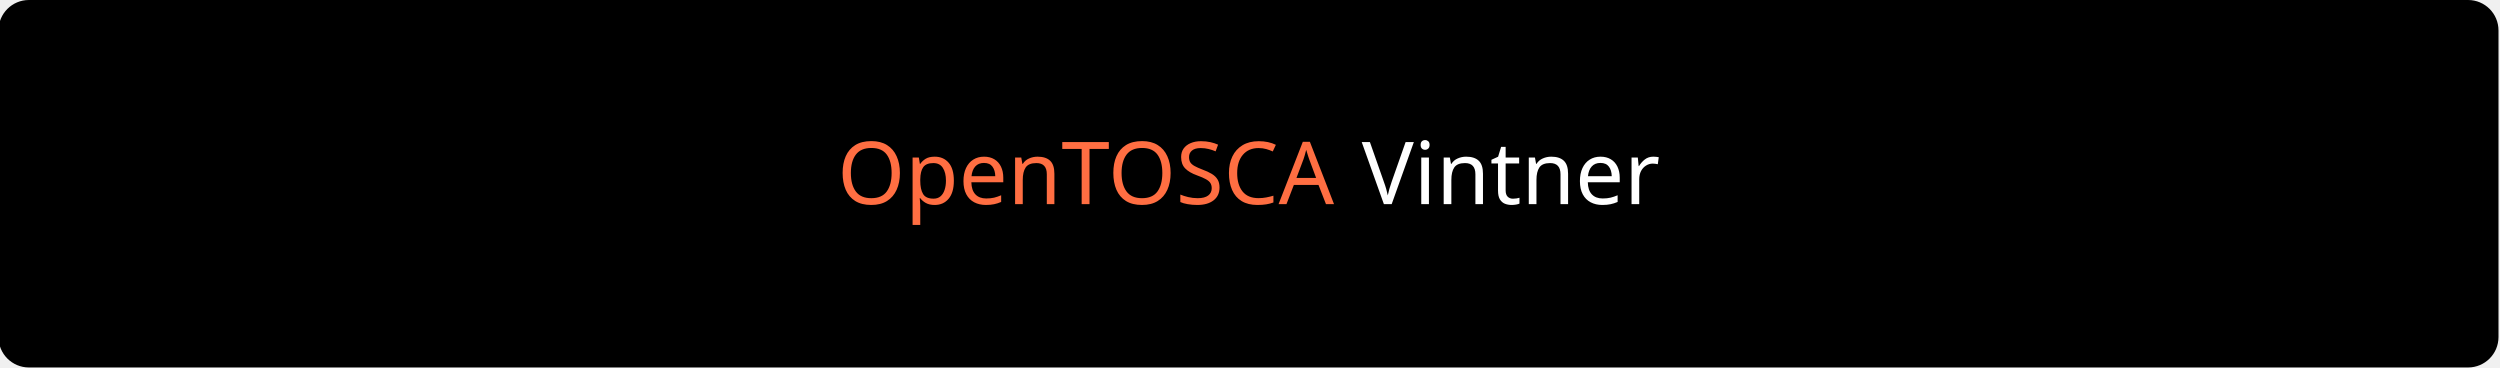
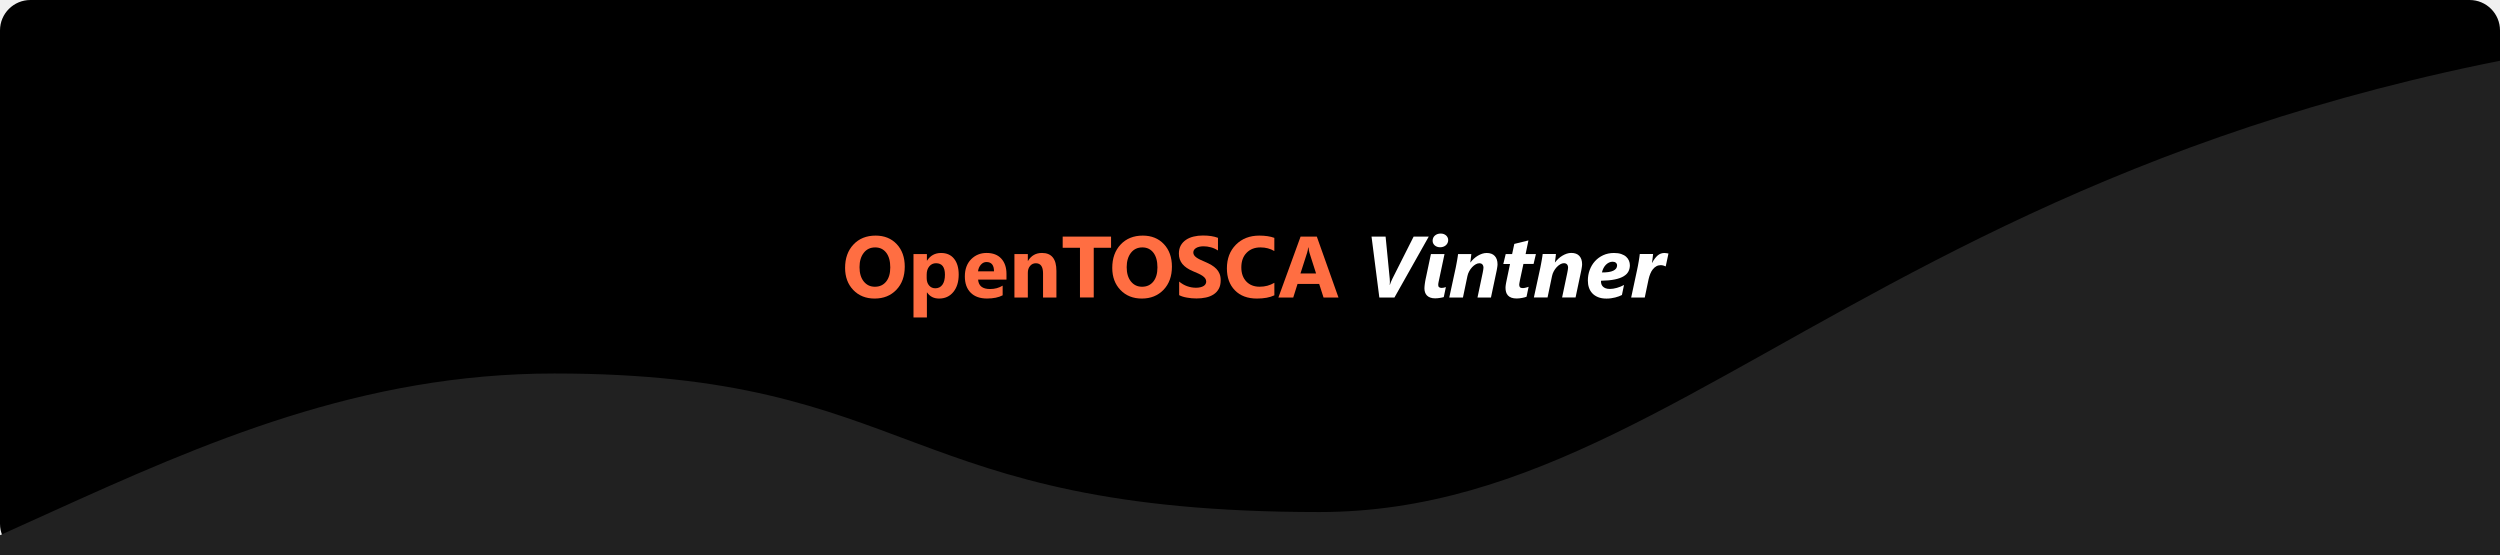
- <svg xmlns="http://www.w3.org/2000/svg" version="1.1" id="Ebene_1" x="0px" y="0px" viewBox="0 0 830 122" style="enable-background:new 0 0 830 122;" xml:space="preserve">
+ <svg xmlns="http://www.w3.org/2000/svg" version="1.1" id="Ebene_1" x="0px" y="0px" viewBox="0 0 830 184" style="enable-background:new 0 0 830 184;" xml:space="preserve">
  <style type="text/css">
- 	.st0{fill:#FF6E42;}
- 	.st1{font-family:'SegoeUI-Bold';}
- 	.st2{font-size:28.861px;}
- 	.st3{fill:#FFFFFF;}
- 	.st4{font-family:'SegoeUI-BoldItalic';}
+ 	.st0{fill:#212121;}
+ 	.st1{display:none;}
+ 	.st2{display:inline;fill:#FF6E42;}
+ 	.st3{font-family:'SegoeUI-Bold';}
+ 	.st4{font-size:28.861px;}
+ 	.st5{display:inline;fill:#FFFFFF;}
+ 	.st6{font-family:'SegoeUI-BoldItalic';}
+ 	.st7{fill:#FF6E42;}
+ 	.st8{fill:#FFFFFF;}
</style>
  <g>
-     <path d="M819.4,122H9.6c-5.58,0-10.1-4.52-10.1-10.1V10.1C-0.5,4.52,4.02,0,9.6,0H819.4c5.58,0,10.1,4.52,10.1,10.1V111.9   C829.5,117.48,824.98,122,819.4,122z" />
+     <path d="M819.9,184H10.1C4.52,184,0,179.48,0,173.9V10.1C0,4.52,4.52,0,10.1,0H819.9c5.58,0,10.1,4.52,10.1,10.1V173.9   C830,179.48,825.48,184,819.9,184z" />
  </g>
-   <text transform="matrix(1 0 0 1 277.9861 67.7666)">
-     <tspan x="0" y="0" class="st0 st1 st2">OpenTOSCA </tspan>
-     <tspan x="174.1" y="0" class="st3 st4 st2">Vintner</tspan>
+   <path class="st0" d="M929,3v256H-196v-48c0,0,16,5,55,5c116,0,197-92,325-92c121,0,114,46,254,46S652,3,1010,4L929,3z" />
+   <text transform="matrix(1 0 0 1 277.9861 98.7666)" class="st1">
+     <tspan x="0" y="0" class="st2 st3 st4">OpenTOSCA </tspan>
+     <tspan x="174.1" y="0" class="st5 st6 st4">Vintner</tspan>
  </text>
+   <g>
+     <path class="st7" d="M290.37,99.12c-2.89,0-5.25-0.94-7.07-2.83s-2.73-4.34-2.73-7.36c0-3.19,0.92-5.78,2.78-7.75   c1.85-1.97,4.3-2.96,7.36-2.96c2.88,0,5.22,0.94,7,2.83s2.67,4.38,2.67,7.47c0,3.18-0.92,5.74-2.77,7.68   C295.75,98.15,293.34,99.12,290.37,99.12z M290.57,82.14c-1.6,0-2.87,0.6-3.8,1.8s-1.41,2.78-1.41,4.76c0,2,0.47,3.58,1.41,4.75   s2.17,1.75,3.69,1.75c1.57,0,2.81-0.57,3.73-1.7c0.92-1.13,1.38-2.7,1.38-4.71c0-2.1-0.45-3.73-1.34-4.89   S292.12,82.14,290.57,82.14z" />
+     <path class="st7" d="M307.79,97.09h-0.06v8.31h-4.45V84.34h4.45v2.17h0.06c1.1-1.68,2.64-2.52,4.64-2.52   c1.87,0,3.31,0.64,4.33,1.92c1.02,1.28,1.53,3.03,1.53,5.24c0,2.41-0.59,4.34-1.78,5.79c-1.19,1.46-2.77,2.18-4.74,2.18   C310.03,99.12,308.7,98.44,307.79,97.09z M307.66,91.17v1.16c0,1,0.26,1.81,0.79,2.44c0.53,0.63,1.22,0.94,2.07,0.94   c1.01,0,1.8-0.39,2.36-1.18c0.56-0.78,0.84-1.9,0.84-3.33c0-2.54-0.99-3.81-2.96-3.81c-0.91,0-1.66,0.35-2.23,1.04   C307.95,89.12,307.66,90.03,307.66,91.17z" />
+     <path class="st7" d="M334.14,92.82h-9.41c0.15,2.1,1.47,3.14,3.96,3.14c1.59,0,2.98-0.38,4.19-1.13v3.21   c-1.33,0.71-3.07,1.07-5.2,1.07c-2.33,0-4.14-0.65-5.42-1.94c-1.29-1.29-1.93-3.09-1.93-5.4c0-2.4,0.7-4.29,2.08-5.69   c1.39-1.4,3.1-2.1,5.13-2.1c2.1,0,3.73,0.62,4.88,1.87c1.15,1.25,1.73,2.95,1.73,5.09V92.82z M330.01,90.09   c0-2.07-0.84-3.1-2.51-3.1c-0.71,0-1.33,0.3-1.85,0.89c-0.52,0.59-0.84,1.33-0.95,2.21H330.01z" />
+     <path class="st7" d="M350.73,98.77h-4.44v-8.02c0-2.24-0.8-3.35-2.4-3.35c-0.77,0-1.4,0.3-1.9,0.89c-0.5,0.59-0.75,1.34-0.75,2.25   v8.23h-4.45V84.34h4.45v2.28h0.06c1.06-1.76,2.61-2.64,4.64-2.64c3.19,0,4.79,1.98,4.79,5.95V98.77z" />
+     <path class="st7" d="M368.88,82.26h-5.76v16.5h-4.57v-16.5h-5.74v-3.71h16.06V82.26z" />
+     <path class="st7" d="M379.07,99.12c-2.89,0-5.25-0.94-7.07-2.83s-2.73-4.34-2.73-7.36c0-3.19,0.92-5.78,2.78-7.75   c1.85-1.97,4.3-2.96,7.36-2.96c2.88,0,5.22,0.94,7,2.83s2.67,4.38,2.67,7.47c0,3.18-0.92,5.74-2.77,7.68   C384.44,98.15,382.04,99.12,379.07,99.12z M379.27,82.14c-1.6,0-2.87,0.6-3.8,1.8s-1.41,2.78-1.41,4.76c0,2,0.47,3.58,1.41,4.75   s2.17,1.75,3.69,1.75c1.57,0,2.81-0.57,3.73-1.7c0.92-1.13,1.38-2.7,1.38-4.71c0-2.1-0.45-3.73-1.34-4.89   S380.82,82.14,379.27,82.14z" />
+     <path class="st7" d="M391.48,97.99v-4.51c0.82,0.69,1.71,1.2,2.66,1.54c0.96,0.34,1.93,0.51,2.9,0.51c0.57,0,1.07-0.05,1.5-0.16   c0.43-0.1,0.78-0.25,1.07-0.43c0.29-0.18,0.5-0.4,0.64-0.65c0.14-0.25,0.21-0.52,0.21-0.81c0-0.39-0.11-0.75-0.34-1.06   c-0.23-0.31-0.53-0.6-0.92-0.86c-0.39-0.26-0.85-0.52-1.39-0.76c-0.54-0.24-1.11-0.49-1.73-0.75c-1.58-0.66-2.75-1.46-3.53-2.41   c-0.77-0.95-1.16-2.1-1.16-3.44c0-1.05,0.21-1.96,0.63-2.71s1-1.38,1.73-1.87c0.73-0.49,1.57-0.85,2.53-1.08   c0.96-0.23,1.97-0.35,3.04-0.35c1.05,0,1.98,0.06,2.8,0.19c0.81,0.13,1.56,0.32,2.25,0.58v4.21c-0.34-0.23-0.71-0.44-1.11-0.62   c-0.4-0.18-0.81-0.33-1.23-0.44c-0.42-0.12-0.84-0.2-1.26-0.26c-0.42-0.06-0.81-0.08-1.19-0.08c-0.52,0-0.99,0.05-1.41,0.15   s-0.78,0.24-1.07,0.42c-0.29,0.18-0.52,0.39-0.68,0.64c-0.16,0.25-0.24,0.53-0.24,0.84c0,0.34,0.09,0.64,0.27,0.91   c0.18,0.27,0.43,0.52,0.76,0.76c0.33,0.24,0.73,0.47,1.2,0.7c0.47,0.23,1,0.47,1.59,0.71c0.81,0.34,1.53,0.7,2.18,1.08   c0.64,0.38,1.2,0.81,1.66,1.29c0.46,0.48,0.81,1.03,1.06,1.64s0.37,1.33,0.37,2.15c0,1.13-0.21,2.07-0.64,2.84   c-0.43,0.77-1.01,1.39-1.74,1.86c-0.73,0.47-1.59,0.82-2.56,1.02c-0.97,0.21-2,0.31-3.08,0.31c-1.11,0-2.16-0.09-3.16-0.28   C393.08,98.65,392.22,98.37,391.48,97.99z" />
+     <path class="st7" d="M423.08,98.05c-1.48,0.71-3.4,1.07-5.78,1.07c-3.1,0-5.54-0.91-7.31-2.73c-1.78-1.82-2.66-4.25-2.66-7.29   c0-3.23,1-5.85,2.99-7.86c2-2.01,4.59-3.02,7.77-3.02c1.97,0,3.64,0.25,4.99,0.75v4.38c-1.35-0.81-2.89-1.21-4.62-1.21   c-1.9,0-3.43,0.6-4.59,1.79c-1.17,1.19-1.75,2.81-1.75,4.85c0,1.95,0.55,3.51,1.65,4.67c1.1,1.16,2.58,1.74,4.44,1.74   c1.78,0,3.4-0.43,4.88-1.3V98.05z" />
+     <path class="st7" d="M444.37,98.77h-4.96l-1.44-4.5h-7.19l-1.42,4.5h-4.93l7.36-20.21h5.4L444.37,98.77z M436.93,90.78l-2.17-6.79   c-0.16-0.51-0.27-1.11-0.34-1.82h-0.11c-0.05,0.59-0.17,1.18-0.35,1.76l-2.2,6.85H436.93z" />
+     <path class="st8" d="M462.96,98.77h-5.02l-2.59-20.21h4.67l1.37,13.98c0.03,0.33,0.04,0.67,0.05,1.01c0,0.34-0.02,0.66-0.08,0.95   h0.11c0.08-0.27,0.2-0.58,0.33-0.92c0.14-0.34,0.3-0.7,0.5-1.1l7.02-13.92h5.02L462.96,98.77z" />
+     <path class="st8" d="M479.33,98.64c-0.17,0.05-0.36,0.09-0.58,0.14s-0.46,0.09-0.7,0.13c-0.25,0.04-0.51,0.08-0.78,0.1   s-0.53,0.04-0.8,0.04c-0.63,0-1.17-0.08-1.61-0.25c-0.45-0.16-0.81-0.39-1.11-0.69c-0.29-0.3-0.51-0.65-0.64-1.06   c-0.14-0.41-0.2-0.86-0.2-1.35c0-0.21,0.01-0.44,0.04-0.69c0.02-0.25,0.05-0.52,0.09-0.8c0.04-0.28,0.08-0.56,0.13-0.85   c0.05-0.29,0.11-0.56,0.16-0.82c0.04-0.16,0.1-0.45,0.19-0.88c0.09-0.43,0.19-0.92,0.31-1.47s0.24-1.14,0.37-1.75   c0.13-0.62,0.26-1.2,0.37-1.75c0.12-0.55,0.22-1.04,0.31-1.47c0.09-0.43,0.15-0.72,0.19-0.88h4.51l-1.72,8.12   c-0.08,0.33-0.15,0.7-0.24,1.11s-0.13,0.76-0.13,1.06c0,0.36,0.11,0.61,0.34,0.75c0.23,0.14,0.48,0.21,0.78,0.21   c0.24,0,0.49-0.03,0.74-0.08c0.25-0.05,0.48-0.12,0.68-0.2c-0.12,0.56-0.24,1.12-0.35,1.67C479.57,97.52,479.46,98.08,479.33,98.64   z M480.8,79.69c0,0.37-0.07,0.7-0.21,0.99c-0.14,0.29-0.33,0.54-0.57,0.75s-0.52,0.37-0.85,0.49s-0.67,0.17-1.05,0.17   c-0.36,0-0.69-0.05-0.99-0.16c-0.31-0.11-0.57-0.26-0.79-0.45c-0.22-0.19-0.39-0.42-0.52-0.68c-0.13-0.26-0.19-0.55-0.19-0.86   c0-0.37,0.07-0.7,0.2-0.99s0.32-0.54,0.56-0.75c0.24-0.21,0.52-0.37,0.85-0.49s0.69-0.17,1.07-0.17c0.36,0,0.69,0.05,0.99,0.16   s0.56,0.26,0.78,0.45c0.22,0.19,0.39,0.42,0.52,0.68S480.8,79.38,480.8,79.69z" />
+     <path class="st8" d="M497.18,87.77c0,0.14-0.01,0.33-0.04,0.56c-0.03,0.23-0.06,0.48-0.11,0.73c-0.04,0.25-0.09,0.5-0.13,0.74   s-0.09,0.44-0.13,0.61L495,98.77h-4.47l1.73-8.23c0.06-0.3,0.11-0.61,0.17-0.93c0.06-0.32,0.08-0.56,0.08-0.73   c0-0.45-0.12-0.81-0.35-1.08c-0.23-0.27-0.58-0.4-1.04-0.4c-0.38,0-0.79,0.12-1.2,0.36c-0.42,0.24-0.81,0.56-1.18,0.95   s-0.69,0.85-0.97,1.36c-0.28,0.51-0.47,1.04-0.58,1.57l-1.49,7.13h-4.54l2.14-9.89c0.08-0.43,0.17-0.87,0.25-1.3   c0.08-0.44,0.16-0.85,0.23-1.25c0.07-0.4,0.12-0.77,0.18-1.11c0.05-0.34,0.09-0.63,0.12-0.87h4.4c-0.03,0.26-0.06,0.54-0.09,0.82   c-0.03,0.29-0.07,0.56-0.1,0.82c-0.03,0.26-0.06,0.5-0.09,0.7s-0.05,0.35-0.07,0.43h0.06c0.33-0.43,0.7-0.84,1.11-1.22   c0.41-0.38,0.85-0.71,1.32-0.99s0.95-0.5,1.44-0.67c0.5-0.16,1-0.25,1.49-0.25c1.19,0,2.09,0.33,2.7,0.99   C496.87,85.64,497.18,86.57,497.18,87.77z" />
+     <path class="st8" d="M509.15,87.62h-3.37l-1.16,5.4c-0.02,0.12-0.04,0.25-0.07,0.39c-0.03,0.14-0.05,0.28-0.08,0.42   c-0.02,0.14-0.04,0.27-0.06,0.4s-0.03,0.23-0.03,0.32c0,0.38,0.09,0.65,0.28,0.83c0.19,0.18,0.5,0.27,0.93,0.27   c0.11,0,0.26-0.01,0.43-0.04s0.35-0.07,0.54-0.11c0.18-0.05,0.36-0.1,0.53-0.15c0.17-0.05,0.3-0.1,0.41-0.13l-0.69,3.3   c-0.17,0.07-0.38,0.13-0.62,0.2c-0.24,0.07-0.51,0.13-0.8,0.18c-0.29,0.06-0.59,0.1-0.91,0.14s-0.62,0.06-0.92,0.06   c-0.71,0-1.31-0.09-1.79-0.27c-0.48-0.18-0.86-0.44-1.15-0.76c-0.29-0.32-0.49-0.7-0.61-1.13c-0.12-0.43-0.18-0.9-0.18-1.41   c0-0.15,0.01-0.32,0.03-0.52s0.04-0.4,0.08-0.61c0.03-0.21,0.07-0.42,0.11-0.63s0.08-0.41,0.12-0.58l1.16-5.55h-2.23l0.79-3.28   h2.13l0.73-3.38l4.69-1.16l-0.94,4.54h3.42L509.15,87.62z" />
+     <path class="st8" d="M525.26,87.77c0,0.14-0.01,0.33-0.04,0.56c-0.03,0.23-0.06,0.48-0.11,0.73c-0.04,0.25-0.09,0.5-0.13,0.74   s-0.09,0.44-0.13,0.61l-1.76,8.34h-4.47l1.73-8.23c0.06-0.3,0.11-0.61,0.17-0.93c0.06-0.32,0.08-0.56,0.08-0.73   c0-0.45-0.12-0.81-0.35-1.08c-0.23-0.27-0.58-0.4-1.04-0.4c-0.38,0-0.79,0.12-1.2,0.36c-0.42,0.24-0.81,0.56-1.18,0.95   s-0.69,0.85-0.97,1.36c-0.28,0.51-0.47,1.04-0.58,1.57l-1.49,7.13h-4.54l2.14-9.89c0.08-0.43,0.17-0.87,0.25-1.3   c0.08-0.44,0.16-0.85,0.23-1.25c0.07-0.4,0.12-0.77,0.18-1.11c0.05-0.34,0.09-0.63,0.12-0.87h4.4c-0.03,0.26-0.06,0.54-0.09,0.82   c-0.03,0.29-0.07,0.56-0.1,0.82c-0.03,0.26-0.06,0.5-0.09,0.7s-0.05,0.35-0.07,0.43h0.06c0.33-0.43,0.7-0.84,1.11-1.22   c0.41-0.38,0.85-0.71,1.32-0.99s0.95-0.5,1.44-0.67c0.5-0.16,1-0.25,1.49-0.25c1.19,0,2.09,0.33,2.7,0.99   C524.96,85.64,525.26,86.57,525.26,87.77z" />
+     <path class="st8" d="M541.12,88.06c0,0.74-0.16,1.42-0.47,2.04c-0.32,0.62-0.84,1.16-1.58,1.61c-0.74,0.45-1.72,0.81-2.94,1.06   c-1.22,0.26-2.74,0.4-4.57,0.43c-0.02,0.06-0.03,0.11-0.03,0.15s0,0.09,0,0.13c0,0.29,0.05,0.58,0.14,0.87   c0.09,0.29,0.26,0.55,0.49,0.79c0.23,0.23,0.53,0.43,0.91,0.57s0.85,0.22,1.41,0.22c0.34,0,0.71-0.03,1.11-0.09   c0.4-0.06,0.81-0.15,1.22-0.27c0.41-0.12,0.83-0.26,1.23-0.42c0.41-0.16,0.79-0.35,1.13-0.54l-0.69,3.33   c-0.29,0.15-0.62,0.3-1,0.44s-0.78,0.27-1.22,0.38s-0.9,0.2-1.4,0.27c-0.49,0.07-1,0.1-1.51,0.1c-1.09,0-2.02-0.16-2.8-0.48   c-0.78-0.32-1.42-0.75-1.92-1.29c-0.5-0.54-0.87-1.17-1.11-1.9c-0.24-0.72-0.35-1.49-0.35-2.31c0-1.23,0.2-2.4,0.61-3.51   c0.41-1.11,0.99-2.08,1.75-2.92c0.76-0.84,1.67-1.5,2.73-1.99c1.07-0.49,2.26-0.74,3.57-0.74c0.95,0,1.76,0.11,2.42,0.34   c0.67,0.23,1.21,0.53,1.63,0.91s0.73,0.82,0.93,1.3S541.12,87.53,541.12,88.06z M536.87,88.11c0-0.35-0.13-0.64-0.39-0.87   c-0.26-0.23-0.62-0.35-1.09-0.35c-0.41,0-0.81,0.09-1.19,0.27c-0.38,0.18-0.73,0.43-1.04,0.74s-0.58,0.69-0.81,1.13   c-0.22,0.44-0.39,0.91-0.51,1.42c1.69,0.02,2.95-0.17,3.78-0.58C536.46,89.47,536.87,88.88,536.87,88.11z" />
+     <path class="st8" d="M553.02,88.44H553c-0.2-0.1-0.45-0.2-0.75-0.28c-0.31-0.08-0.59-0.13-0.85-0.13c-0.55,0-1.05,0.12-1.49,0.37   s-0.83,0.58-1.17,1.01c-0.34,0.42-0.62,0.92-0.85,1.49c-0.23,0.57-0.42,1.17-0.56,1.81l-1.27,6.06h-4.51l1.97-9.2   c0.09-0.44,0.19-0.9,0.28-1.37c0.09-0.47,0.17-0.93,0.25-1.39s0.15-0.9,0.21-1.32c0.06-0.42,0.11-0.81,0.15-1.16h4.41   c-0.03,0.27-0.06,0.55-0.09,0.85c-0.03,0.29-0.07,0.57-0.1,0.84c-0.03,0.27-0.07,0.51-0.1,0.73c-0.03,0.22-0.06,0.39-0.08,0.51   h0.06c0.58-1.08,1.2-1.9,1.84-2.45c0.64-0.55,1.39-0.82,2.23-0.82c0.24,0,0.48,0.02,0.72,0.07c0.23,0.05,0.45,0.08,0.63,0.11   L553.02,88.44z" />
+   </g>
</svg>
